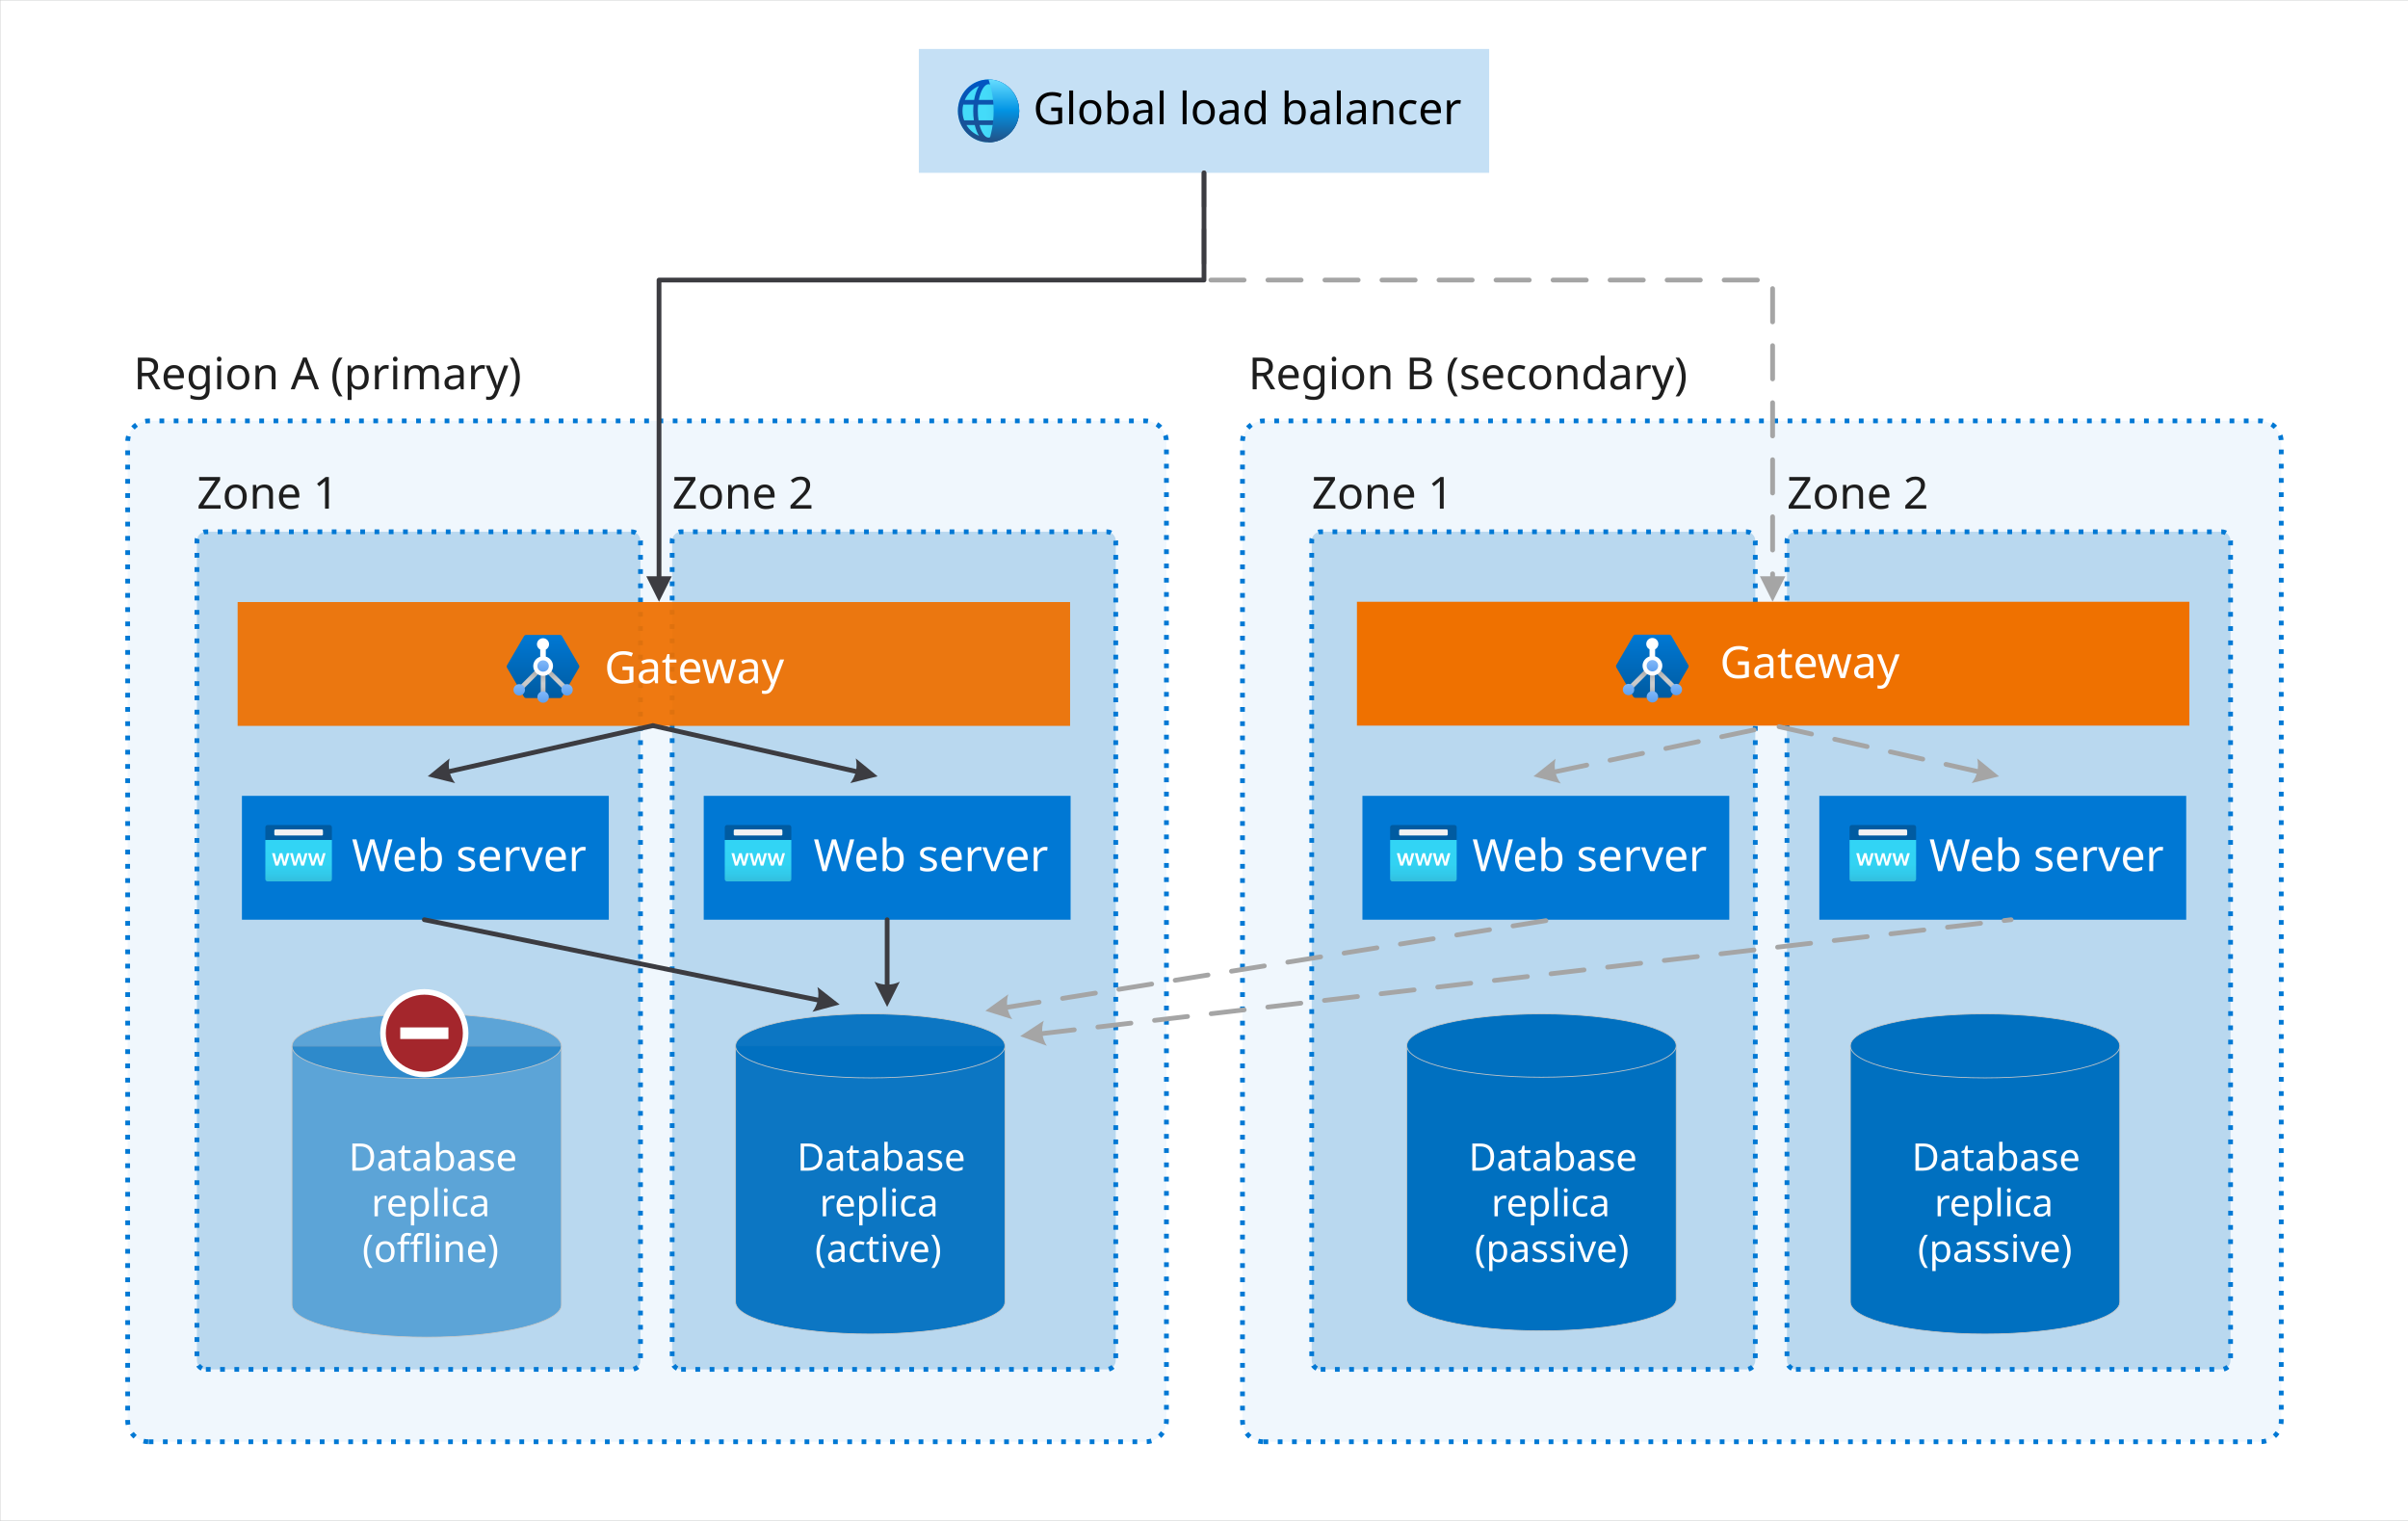
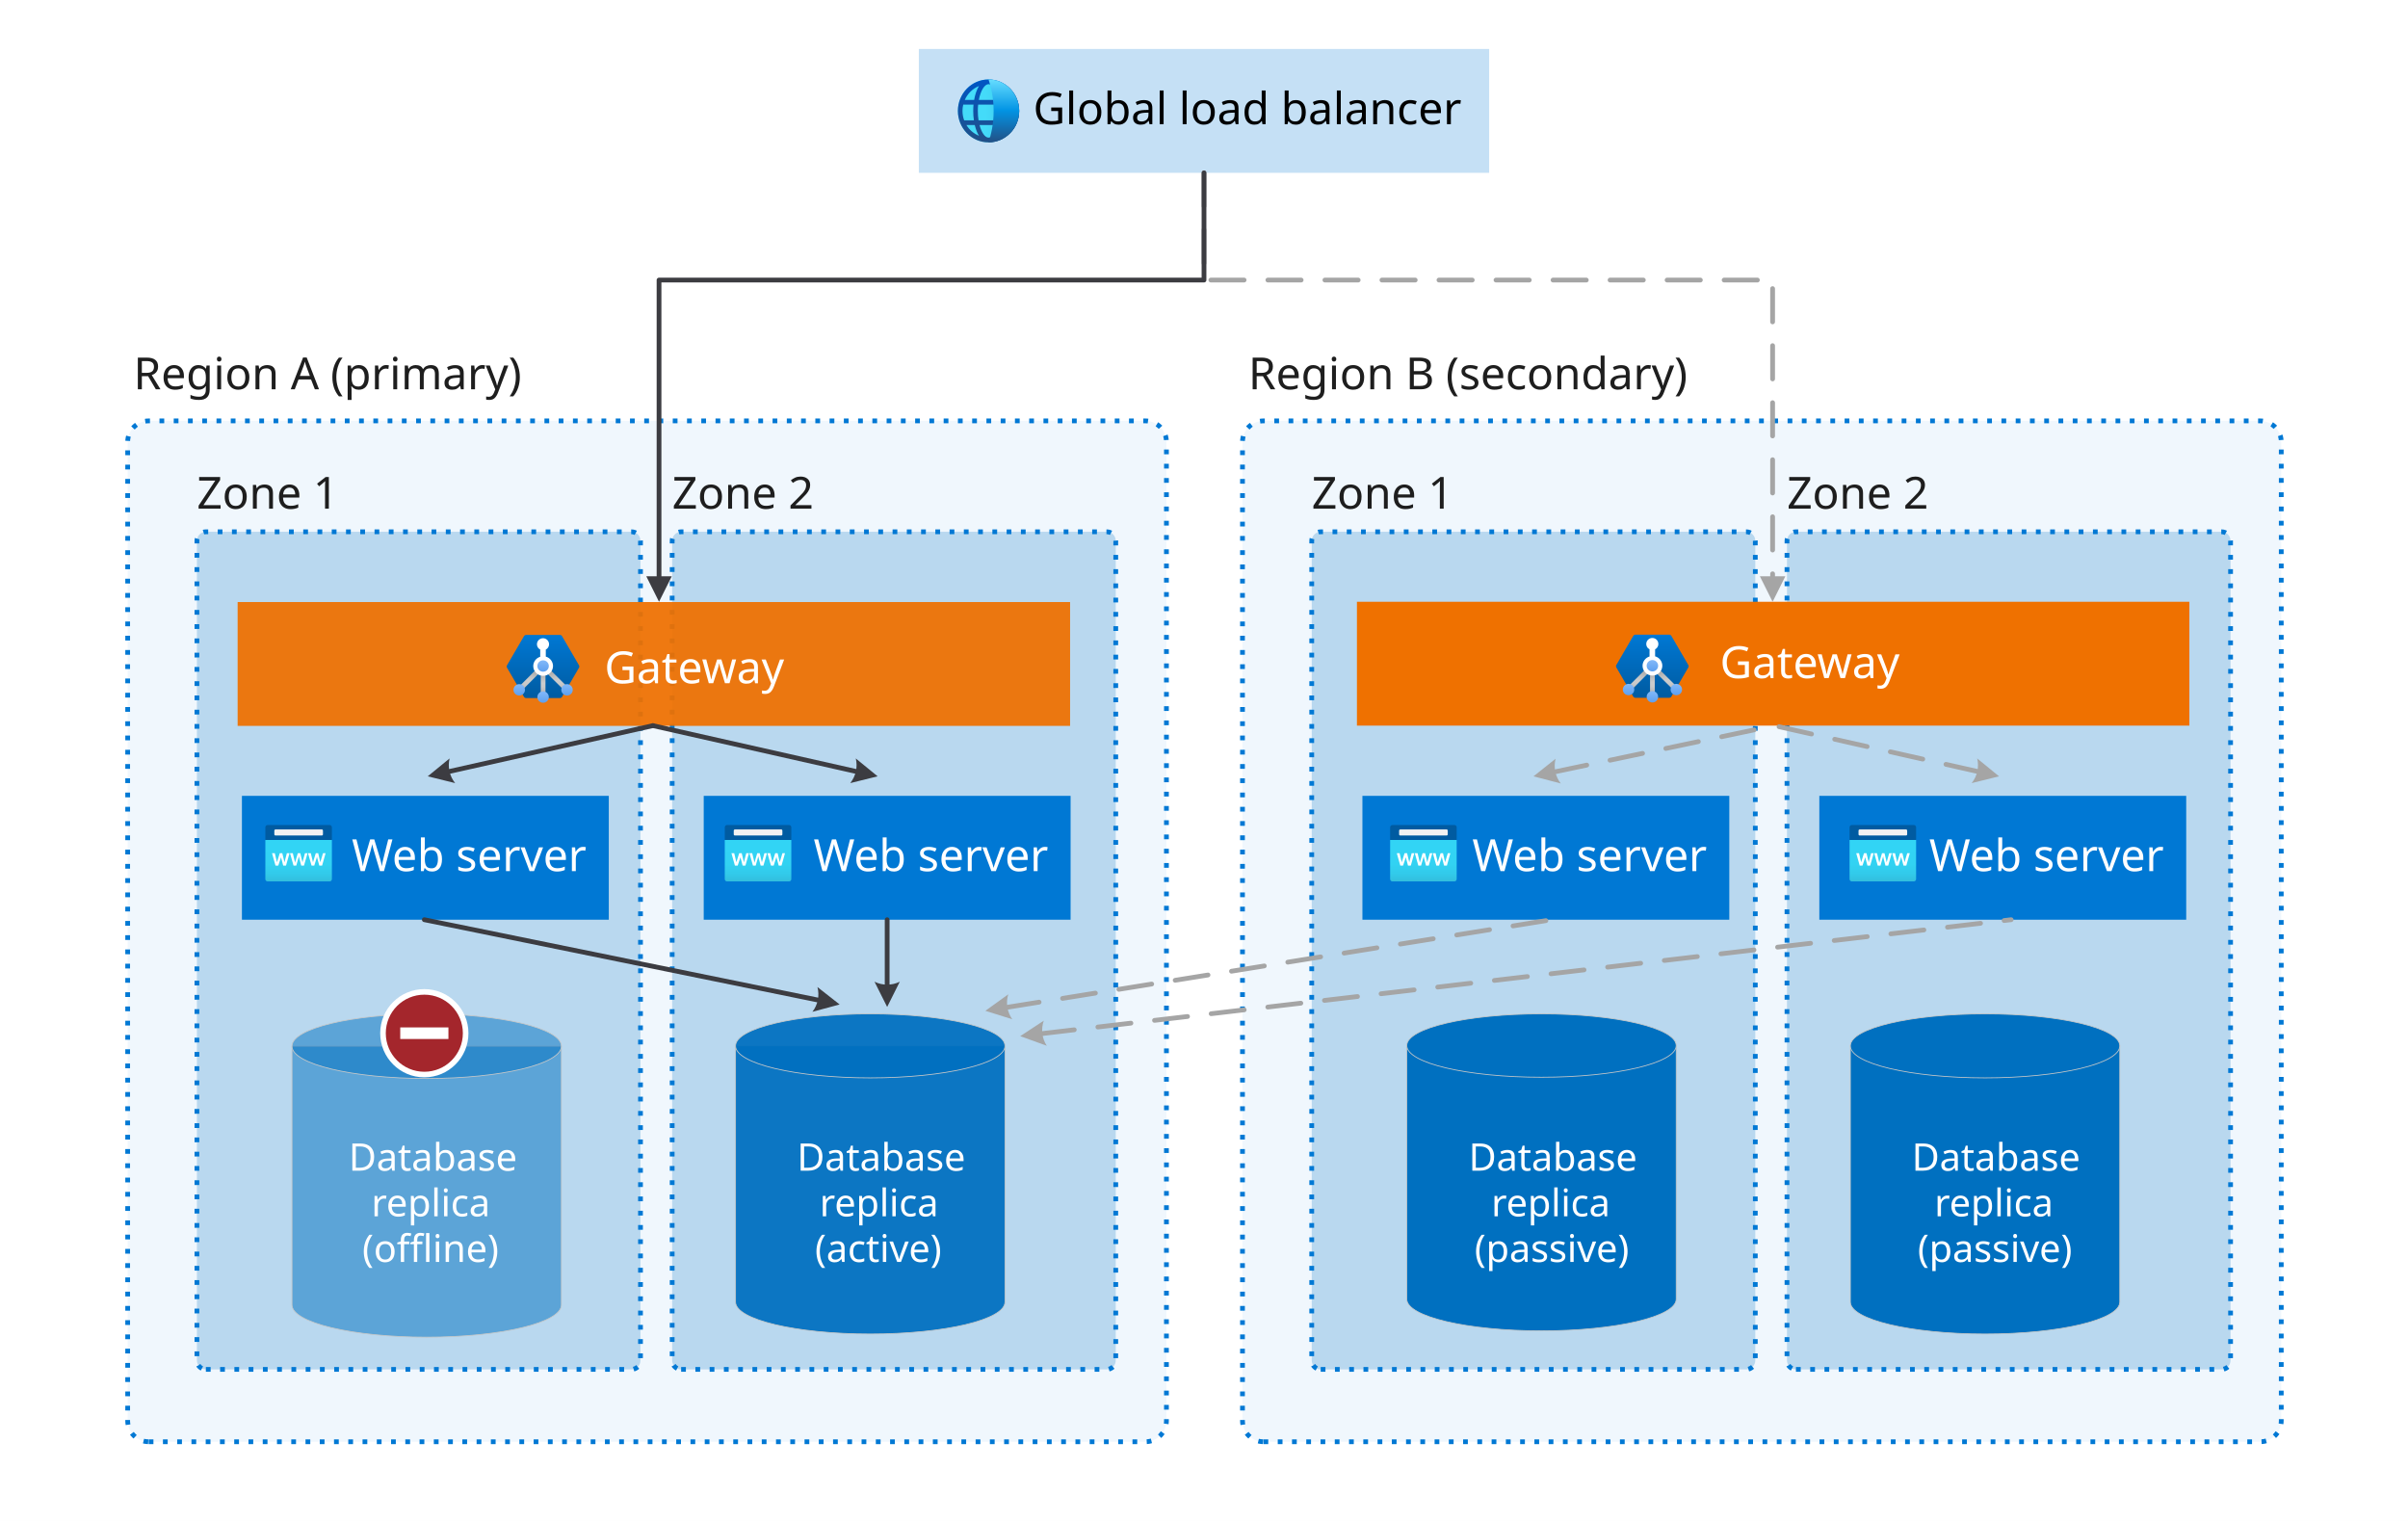
<svg xmlns="http://www.w3.org/2000/svg" xmlns:xlink="http://www.w3.org/1999/xlink" width="10.556in" height="6.667in" viewBox="0 0 760 480" xml:space="preserve" color-interpolation-filters="sRGB" class="st38">
  <style type="text/css">
	
- 		.st1 {fill:#ffffff;stroke:#c7c8c8;stroke-width:0.25}
+ 		.st1 {fill:#ffffff;stroke:none;stroke-width:0.25}
		.st2 {fill:#0078d4;fill-opacity:0.23;stroke:none;stroke-linecap:butt;stroke-width:0.561}
		.st3 {fill:#000000;font-family:Segoe UI;font-size:1.167em}
		.st4 {fill:none;stroke:none;stroke-linecap:butt;stroke-width:0.75}
		.st5 {fill:#1e1e1e;font-family:Segoe UI;font-size:1.167em}
		.st6 {fill:#f0f7fd;stroke:#0078d4;stroke-dasharray:1.5,3;stroke-linecap:butt;stroke-width:1.5}
		.st7 {fill:#0070c0;fill-opacity:0.23;stroke:#0078d4;stroke-dasharray:1.5,3;stroke-linecap:butt;stroke-width:1.5}
		.st8 {fill:#0070c0;fill-opacity:0.5;stroke:#c7c8c8;stroke-width:0.25}
		.st9 {fill:none;stroke:none;stroke-width:0.25}
		.st10 {fill:#ffffff;font-family:Segoe UI;font-size:1em}
		.st11 {font-size:1em}
		.st12 {fill:#0070c0;fill-opacity:0.93;stroke:#c7c8c8;stroke-width:0.25}
		.st13 {fill:#ef7100;stroke:none;stroke-linecap:butt;stroke-width:0.561}
		.st14 {fill:#ffffff;font-family:Segoe UI;font-size:1.167em}
		.st15 {fill:#0070c0;stroke:#c7c8c8;stroke-width:0.25}
		.st16 {fill:url(#grad0-83)}
		.st17 {stroke:none;stroke-linecap:butt;stroke-width:0.75;visibility:hidden}
		.st18 {fill:url(#grad0-88)}
		.st19 {fill:url(#grad0-93)}
		.st20 {fill:url(#grad0-99)}
		.st21 {stroke:none;stroke-linecap:butt;stroke-width:0.75}
		.st22 {fill:url(#grad4-104);stroke:none;stroke-linecap:butt;stroke-width:0.75}
		.st23 {fill:url(#grad0-108);stroke:none;stroke-linecap:butt;stroke-width:0.75}
		.st24 {fill:#ffffff;stroke:none;stroke-linecap:butt;stroke-width:0.75}
		.st25 {fill:#0078d4;stroke:none;stroke-linecap:butt;stroke-width:0.561}
		.st26 {fill:url(#grad0-127);stroke:none;stroke-linecap:butt;stroke-width:0.75}
		.st27 {fill:#005ba1;stroke:none;stroke-linecap:butt;stroke-width:0.75}
		.st28 {fill:#f2f2f2;stroke:none;stroke-linecap:butt;stroke-width:0.75}
		.st29 {fill:#ef7100;fill-opacity:0.93;stroke:none;stroke-linecap:butt;stroke-width:0.561}
		.st30 {fill:none;stroke:none;stroke-linecap:butt;stroke-width:0.561}
		.st31 {marker-start:url(#mrkr5-210);stroke:#3c3c41;stroke-linecap:round;stroke-linejoin:round;stroke-width:1.5}
		.st32 {fill:#3c3c41;fill-opacity:1;stroke:#3c3c41;stroke-opacity:1;stroke-width:0.373}
		.st33 {marker-start:url(#mrkr5-231);stroke:#a5a5a5;stroke-dasharray:10.5,7.5;stroke-linecap:round;stroke-linejoin:round;stroke-width:1.5}
		.st34 {fill:#a5a5a5;fill-opacity:1;stroke:#a5a5a5;stroke-opacity:1;stroke-width:0.373}
		.st35 {marker-end:url(#mrkr4-252);stroke:#a5a5a5;stroke-dasharray:10.5,7.5;stroke-linecap:round;stroke-linejoin:round;stroke-width:1.5}
		.st36 {marker-end:url(#mrkr4-258);stroke:#3c3c41;stroke-linecap:round;stroke-linejoin:round;stroke-width:1.5}
		.st37 {fill:#a4262c;stroke:none;stroke-linecap:butt;stroke-width:0.75}
		.st38 {fill:none;fill-rule:evenodd;font-size:12px;overflow:visible;stroke-linecap:square;stroke-miterlimit:3}
	
	</style>
  <defs id="Patterns_And_Gradients">
    <linearGradient id="grad0-83" x1="0" y1="0" x2="1" y2="0" gradientTransform="rotate(0 0.5 0.5)">
      <stop offset="0.445" stop-color="#44dbf9" stop-opacity="1" />
      <stop offset="0.545" stop-color="#43d7f6" stop-opacity="1" />
      <stop offset="0.62" stop-color="#40cded" stop-opacity="1" />
      <stop offset="0.695" stop-color="#3cbcdf" stop-opacity="1" />
      <stop offset="0.765" stop-color="#36a4cb" stop-opacity="1" />
      <stop offset="0.835" stop-color="#2e84b1" stop-opacity="1" />
      <stop offset="0.9" stop-color="#255f92" stop-opacity="1" />
      <stop offset="0.92" stop-color="#225086" stop-opacity="1" />
    </linearGradient>
    <linearGradient id="grad0-88" x1="0" y1="0" x2="1" y2="0" gradientTransform="rotate(-90 0.5 0.5)">
      <stop offset="0" stop-color="#225086" stop-opacity="1" />
      <stop offset="1" stop-color="#0055c5" stop-opacity="1" />
    </linearGradient>
    <linearGradient id="grad0-93" x1="0" y1="0" x2="1" y2="0" gradientTransform="rotate(-90 0.5 0.5)">
      <stop offset="0" stop-color="#225086" stop-opacity="1" />
      <stop offset="0.51" stop-color="#0294e4" stop-opacity="1" />
      <stop offset="1" stop-color="#66ddff" stop-opacity="1" />
    </linearGradient>
    <linearGradient id="grad0-99" x1="0" y1="0" x2="1" y2="0" gradientTransform="rotate(-90 0.5 0.5)">
      <stop offset="0" stop-color="#005ba1" stop-opacity="1" />
      <stop offset="1" stop-color="#0078d4" stop-opacity="1" />
    </linearGradient>
    <radialGradient id="grad4-104" cx="0.5" cy="0" r="1.1">
      <stop offset="0" stop-color="#808080" stop-opacity="1" />
      <stop offset="0.19" stop-color="#a1a1a1" stop-opacity="1" />
      <stop offset="0.4" stop-color="#c0c0c0" stop-opacity="1" />
      <stop offset="0.52" stop-color="#cccccc" stop-opacity="1" />
      <stop offset="0.63" stop-color="#c9c9c9" stop-opacity="1" />
      <stop offset="0.715" stop-color="#bfbfbf" stop-opacity="1" />
      <stop offset="0.785" stop-color="#afafaf" stop-opacity="1" />
      <stop offset="0.85" stop-color="#999999" stop-opacity="1" />
      <stop offset="0.91" stop-color="#808080" stop-opacity="1" />
    </radialGradient>
    <linearGradient id="grad0-108" x1="0" y1="0" x2="1" y2="0" gradientTransform="rotate(-90 0.5 0.5)">
      <stop offset="0" stop-color="#5ea0ef" stop-opacity="1" />
      <stop offset="1" stop-color="#83b9f9" stop-opacity="1" />
    </linearGradient>
    <linearGradient id="grad0-127" x1="0" y1="0" x2="1" y2="0" gradientTransform="rotate(-90 0.5 0.5)">
      <stop offset="0" stop-color="#32bedd" stop-opacity="1" />
      <stop offset="0.18" stop-color="#32caea" stop-opacity="1" />
      <stop offset="0.41" stop-color="#32d2f2" stop-opacity="1" />
      <stop offset="0.78" stop-color="#32d4f5" stop-opacity="1" />
    </linearGradient>
  </defs>
  <defs id="Markers">
    <g id="lend5">
      <path d="M 2 1 L 0 0 L 1.981 -0.993 C 1.672 -0.365 1.673 0.373 1.985 1 " style="stroke:none" />
    </g>
    <marker id="mrkr5-210" class="st32" refX="4.45" orient="auto" markerUnits="strokeWidth" overflow="visible">
      <use xlink:href="#lend5" transform="scale(2.68) " />
    </marker>
    <marker id="mrkr5-231" class="st34" refX="4.45" orient="auto" markerUnits="strokeWidth" overflow="visible">
      <use xlink:href="#lend5" transform="scale(2.68) " />
    </marker>
    <g id="lend4">
      <path d="M 2 1 L 0 0 L 2 -1 L 2 1 " style="stroke:none" />
    </g>
    <marker id="mrkr4-252" class="st34" refX="-5.36" orient="auto" markerUnits="strokeWidth" overflow="visible">
      <use xlink:href="#lend4" transform="scale(-2.68,-2.68) " />
    </marker>
    <marker id="mrkr4-258" class="st32" refX="-5.36" orient="auto" markerUnits="strokeWidth" overflow="visible">
      <use xlink:href="#lend4" transform="scale(-2.68,-2.68) " />
    </marker>
  </defs>
  <g>
    <g id="shape1019-1">
      <rect x="0" y="0" width="761" height="480" class="st1" />
    </g>
    <g id="shape1020-3" transform="translate(290,-425.457)">
      <rect x="0" y="440.914" width="180" height="39.086" class="st2" />
      <text x="36.08" y="464.66" class="st3">Global load balancer</text>
    </g>
    <g id="shape1021-6" transform="translate(42.1474,-352.684)">
      <rect x="0" y="462.684" width="156" height="17.316" class="st4" />
      <text x="0" y="475.54" class="st5">Region A (primary)</text>
    </g>
    <g id="shape1022-9" transform="translate(40.2948,-25)">
      <path d="M6.63 480 L321.22 480 A6.631 6.631 -180 0 0 327.85 473.37 L327.85 164.46 A6.631 6.631 -180 0 0 321.22        157.83 L6.63 157.83 A6.631 6.631 -180 0 0 0 164.46 L0 473.37 A6.631 6.631 -180 0 0 6.63 480 Z" class="st6" />
    </g>
    <g id="shape1023-11" transform="translate(62.1474,-47.832)">
      <path d="M2.83 480 L137.17 480 A2.832 2.832 -180 0 0 140 477.17 L140 218.5 A2.832 2.832 -180 0 0 137.17 215.66        L2.83 215.66 A2.832 2.832 -180 0 0 0 218.5 L0 477.17 A2.832 2.832 -180 0 0 2.83 480 Z" class="st7" />
    </g>
    <g id="shape1024-13" transform="translate(212.147,-47.832)">
      <path d="M2.83 480 L137.17 480 A2.832 2.832 -180 0 0 140 477.17 L140 218.5 A2.832 2.832 -180 0 0 137.17 215.66        L2.83 215.66 A2.832 2.832 -180 0 0 0 218.5 L0 477.17 A2.832 2.832 -180 0 0 2.83 480 Z" class="st7" />
    </g>
    <g id="shape1025-15" transform="translate(62.1474,-315)">
      <rect x="0" y="462.684" width="45" height="17.316" class="st4" />
      <text x="0" y="475.54" class="st5">Zone 1</text>
    </g>
    <g id="shape1026-18" transform="translate(212.147,-315)">
      <rect x="0" y="462.684" width="45" height="17.316" class="st4" />
      <text x="0" y="475.54" class="st5">Zone 2</text>
    </g>
    <g id="group1027-21" transform="translate(92.1474,-58)">
      <g id="shape1028-22">
        <path d="M0 469.8 A42.52 10.204 -180 1 0 85.04 469.8 L85.04 388.16 L0 388.16 L0 469.8 Z" class="st8" />
      </g>
      <g id="shape1027-24">
        <ellipse cx="42.52" cy="388.165" rx="42.52" ry="10.204" class="st8" />
      </g>
    </g>
    <g id="shape1029-26" transform="translate(102.834,-74.4167)">
      <rect x="0" y="429.333" width="63.667" height="50.667" class="st9" />
      <text x="7.22" y="443.87" class="st10">Database <tspan x="14.35" dy="1.2em" class="st11">replica </tspan>
        <tspan x="11.5" dy="1.2em" class="st11">(offline)</tspan>
      </text>
    </g>
    <g id="group1030-31" transform="translate(232.147,-59)">
      <g id="shape1031-32">
        <path d="M0 469.9 A42.52 10.104 -180 1 0 85.04 469.9 L85.04 389.06 L0 389.06 L0 469.9 Z" class="st12" />
      </g>
      <g id="shape1030-34">
        <ellipse cx="42.52" cy="389.065" rx="42.52" ry="10.104" class="st12" />
      </g>
    </g>
    <g id="shape1032-36" transform="translate(238.971,-74.4167)">
      <rect x="0" y="429.333" width="74.353" height="50.667" class="st9" />
      <text x="12.57" y="443.87" class="st10">Database <tspan x="19.7" dy="1.2em" class="st11">replica</tspan>
        <tspan x="18.23" dy="1.2em" class="st11">(active)</tspan>
      </text>
    </g>
    <g id="shape1033-41" transform="translate(392.147,-25)">
      <path d="M6.63 480 L321.22 480 A6.631 6.631 -180 0 0 327.85 473.37 L327.85 164.46 A6.631 6.631 -180 0 0 321.22        157.83 L6.63 157.83 A6.631 6.631 -180 0 0 0 164.46 L0 473.37 A6.631 6.631 -180 0 0 6.63 480 Z" class="st6" />
    </g>
    <g id="shape1034-43" transform="translate(414,-47.832)">
      <path d="M2.83 480 L137.17 480 A2.832 2.832 -180 0 0 140 477.17 L140 218.5 A2.832 2.832 -180 0 0 137.17 215.66        L2.83 215.66 A2.832 2.832 -180 0 0 0 218.5 L0 477.17 A2.832 2.832 -180 0 0 2.83 480 Z" class="st7" />
    </g>
    <g id="shape1035-45" transform="translate(564,-47.832)">
      <path d="M2.83 480 L137.17 480 A2.832 2.832 -180 0 0 140 477.17 L140 218.5 A2.832 2.832 -180 0 0 137.17 215.66        L2.83 215.66 A2.832 2.832 -180 0 0 0 218.5 L0 477.17 A2.832 2.832 -180 0 0 2.83 480 Z" class="st7" />
    </g>
    <g id="shape1036-47" transform="translate(414,-315)">
      <rect x="0" y="462.684" width="45" height="17.316" class="st4" />
      <text x="0" y="475.54" class="st5">Zone 1</text>
    </g>
    <g id="shape1037-50" transform="translate(564,-315)">
      <rect x="0" y="462.684" width="45" height="17.316" class="st4" />
      <text x="0" y="475.54" class="st5">Zone 2</text>
    </g>
    <g id="shape1038-53" transform="translate(428.267,-251)">
      <rect x="0" y="440.914" width="262.733" height="39.086" class="st13" />
      <text x="114.55" y="465.01" class="st14">Gateway</text>
    </g>
    <g id="group1039-56" transform="translate(444,-60)">
      <g id="shape1040-57">
        <path d="M0 470 A42.52 10.004 -180 1 0 85.04 470 L85.04 389.96 L0 389.96 L0 470 Z" class="st15" />
      </g>
      <g id="shape1039-59">
        <ellipse cx="42.52" cy="389.965" rx="42.52" ry="10.004" class="st15" />
      </g>
    </g>
    <g id="shape1041-61" transform="translate(451.545,-74.4167)">
      <rect x="0" y="429.333" width="73.206" height="50.667" class="st9" />
      <text x="11.99" y="443.87" class="st10">Database <tspan x="19.12" dy="1.2em" class="st11">replica </tspan>
        <tspan x="13.84" dy="1.2em" class="st11">(passive)</tspan>
      </text>
    </g>
    <g id="group1042-66" transform="translate(584,-59)">
      <g id="shape1043-67">
        <path d="M0 469.9 A42.52 10.104 -180 1 0 85.04 469.9 L85.04 389.06 L0 389.06 L0 469.9 Z" class="st15" />
      </g>
      <g id="shape1042-69">
        <ellipse cx="42.52" cy="389.065" rx="42.52" ry="10.104" class="st15" />
      </g>
    </g>
    <g id="shape1044-71" transform="translate(590.823,-74.4167)">
      <rect x="0" y="429.333" width="74.353" height="50.667" class="st9" />
      <text x="12.57" y="443.87" class="st10">Database <tspan x="19.7" dy="1.2em" class="st11">replica </tspan>
        <tspan x="14.42" dy="1.2em" class="st11">(passive)</tspan>
      </text>
    </g>
    <g id="shape1045-76" transform="translate(394,-352.684)">
      <rect x="0" y="462.684" width="156" height="17.316" class="st4" />
      <text x="0" y="475.54" class="st5">Region B (secondary)</text>
    </g>
    <g id="group1046-79" transform="translate(302.325,-435.075)">
      <g id="shape1047-80">
        <ellipse cx="9.675" cy="470.075" rx="9.675" ry="9.925" class="st16" />
        <ellipse cx="9.675" cy="470.075" rx="9.675" ry="9.925" class="st17" />
      </g>
      <g id="shape1048-85">
        <path d="M9.67 460.15 C15.02 460.15 19.35 464.59 19.35 470.07 C19.35 475.56 15.02 480 9.67 480 C4.33 480 0 475.56         0 470.07 C0 464.59 4.33 460.15 9.67 460.15 ZM12.52 474.54 L6.83 474.54 C7.46 476.94 8.56 478.51 9.68         478.51 C10.79 478.51 11.89 476.94 12.52 474.54 L12.52 474.54 ZM5.33 474.54 L2.7 474.54 C3.62 476.06         5.01 477.26 6.66 477.92 C6.15 477.11 5.73 476.09 5.43 474.93 L5.33 474.54 ZM16.65 474.54 L14.02 474.54         C13.71 475.86 13.25 477.02 12.69 477.92 C14.24 477.3 15.55 476.21 16.48 474.82 L16.65 474.54 L16.65         474.54 ZM4.93 468.09 L1.68 468.09 L1.68 468.11 C1.53 468.74 1.45 469.4 1.45 470.08 C1.45 471.12 1.64         472.13 1.98 473.05 L5.05 473.05 C4.91 472.11 4.84 471.11 4.84 470.08 C4.84 469.4 4.87 468.73 4.93 468.09         L4.93 468.09 ZM12.96 468.09 L6.39 468.09 C6.32 468.73 6.29 469.39 6.29 470.07 C6.29 471.13 6.37 472.13         6.52 473.05 L12.83 473.05 C12.98 472.13 13.06 471.13 13.06 470.07 C13.06 469.39 13.03 468.73 12.96 468.09         ZM17.67 468.09 L14.42 468.09 C14.48 468.73 14.51 469.4 14.51 470.08 C14.51 471.11 14.44 472.11 14.3         473.05 L17.37 473.05 C17.71 472.13 17.9 471.12 17.9 470.08 C17.9 469.39 17.82 468.73 17.67 468.09 L17.67         468.09 ZM6.66 462.22 L6.63 462.23 C4.65 463.04 3.05 464.62 2.18 466.6 L5.13 466.6 C5.43 464.86 5.96         463.35 6.66 462.22 L6.66 462.22 ZM9.67 461.64 L9.56 461.64 C8.34 461.76 7.16 463.75 6.61 466.6 L12.74         466.6 C12.19 463.75 11.02 461.77 9.8 461.64 L9.67 461.64 L9.67 461.64 ZM12.69 462.22 L12.8 462.4 C13.44         463.5 13.94 464.95 14.22 466.6 L17.17 466.6 C16.34 464.71 14.83 463.18 12.98 462.35 L12.69 462.23 L12.69         462.22 Z" class="st18" />
      </g>
      <g id="shape1049-90" transform="translate(9.675,5.68434E-14)">
        <path d="M0 460.15 C0.74 462.38 1.61 465.81 1.61 470.07 C1.61 474.34 0.74 477.77 0 480 C5.31 480 9.67 475.52 9.67         470.07 C9.67 464.59 5.34 460.15 0 460.15 Z" class="st19" />
      </g>
    </g>
    <g id="group1050-95" transform="translate(510,-258.3)">
      <g id="shape1051-96" transform="translate(0,-1.49255)">
        <path d="M22.96 470.05 C22.96 469.92 22.93 469.79 22.86 469.67 L17.51 460.48 C17.37 460.24 17.12 460.09 16.84 460.09         L6.15 460.09 C5.88 460.1 5.62 460.24 5.48 460.48 L0.14 469.66 C0 469.9 0 470.19 0.14 470.43 L5.48 479.61         C5.62 479.85 5.87 480 6.15 480 L16.84 480 C17.12 480 17.37 479.85 17.51 479.61 L22.86 470.43 C22.92         470.31 22.96 470.18 22.96 470.05 L22.96 470.05 Z" class="st20" />
        <path d="M22.96 470.05 C22.96 469.92 22.93 469.79 22.86 469.67 L17.51 460.48 C17.37 460.24 17.12 460.09 16.84 460.09         L6.15 460.09 C5.88 460.1 5.62 460.24 5.48 460.48 L0.14 469.66 C0 469.9 0 470.19 0.14 470.43 L5.48 479.61         C5.62 479.85 5.87 480 6.15 480 L16.84 480 C17.12 480 17.37 479.85 17.51 479.61 L22.86 470.43 C22.92         470.31 22.96 470.18 22.96 470.05" class="st21" />
      </g>
      <g id="shape1052-101" transform="translate(3.45669,-1.79587)">
        <path d="M16.15 477.19 L8.82 469.91 L8.82 469.84 L8.74 469.84 L8.6 469.7 L8.46 469.84 L7.71 469.84 L7.51 469.64 L0         477.19 L1.07 478.24 L7.32 471.95 L7.32 480 L8.82 480 L8.82 472.02 L15.09 478.24 L16.15 477.19 Z" class="st22" />
      </g>
      <g id="shape1053-105" transform="translate(9.71287,1.13687E-13)">
        <ellipse cx="1.81" cy="478.204" rx="1.81" ry="1.796" class="st23" />
      </g>
      <g id="shape1054-109" transform="translate(8.4061,-8.48771)">
        <path d="M0.01 476.88 C0 478.59 1.39 479.98 3.11 479.99 C4.83 480 6.23 478.62 6.25 476.92 C6.25 475.52 5.32 474.29         3.97 473.92 L3.97 471.7 C4.9 471.22 5.27 470.08 4.79 469.15 C4.3 468.22 3.15 467.85 2.21 468.34 C1.27         468.82 0.91 469.96 1.39 470.89 C1.57 471.24 1.86 471.52 2.21 471.7 L2.21 473.97 C0.92 474.36 0.03 475.53         0.01 476.88 Z" class="st24" />
      </g>
      <g id="shape1055-111" transform="translate(9.71287,-9.80333)">
        <ellipse cx="1.81" cy="478.204" rx="1.81" ry="1.796" class="st23" />
      </g>
      <g id="shape1056-114" transform="translate(2.18049,-2.28369)">
        <ellipse cx="1.81" cy="478.204" rx="1.81" ry="1.796" class="st23" />
      </g>
      <g id="shape1057-117" transform="translate(17.2669,-2.28369)">
        <ellipse cx="1.81" cy="478.204" rx="1.81" ry="1.796" class="st23" />
      </g>
    </g>
    <g id="shape1058-120" transform="translate(222.104,-189.75)">
      <rect x="0" y="440.914" width="115.793" height="39.086" class="st25" />
      <text x="34.66" y="464.66" class="st14">Web server</text>
    </g>
    <g id="group1059-123" transform="translate(228.75,-201.836)">
      <g id="shape1060-124">
        <path d="M0 466.91 L21 466.91 L21 479.26 a0.704 0.742 0 0 1 -0.704 0.742 L0.7 480 a0.704 0.742         0 0 1 -0.704 -0.742 L0 466.91 Z" class="st26" />
      </g>
      <g id="shape1061-128" transform="translate(0,-13.0863)">
        <path d="M0.7 475.29 L20.3 475.29 a0.704 0.742 0 0 1 0.704 0.742 L21 480 L0 480 L0 476.02 a0.704 0.742         0 0 1 0.704 -0.729 Z" class="st27" />
      </g>
      <g id="shape1062-130" transform="translate(2.82882,-14.4926)">
        <path d="M-0 479.64 a0.346 0.365 -180 0 0 0.346 0.365 L15.01 480 a0.346 0.365 -180 0 0 0.346 -0.365         L15.35 478.46 a0.346 0.365 -180 0 0 -0.346 -0.365 L0.35 478.1 a0.346 0.365 -180 0 0         -0.346 0.365 L0 479.64 Z" class="st28" />
      </g>
      <g id="shape1063-132" transform="translate(2.1,-5.00015)">
        <path d="M5.53 476.09 L4.42 480 L3.53 480 L2.85 477.4 A1.359 1.432 0 0 1 2.85 477.04 A1.235 1.302 0 0 1 2.85         477.38 L1.98 480 L1.1 480 L0 476.09 L0.88 476.09 L1.56 478.95 A1.766 1.862 0 0 1 1.56 479.28 A1.631         1.719 0 0 1 1.56 478.95 L2.45 476.09 L3.25 476.09 L3.93 478.96 A1.964 2.07 0 0 1 3.93 479.3 A1.865         1.966 0 0 1 3.93 478.96 L4.69 476.09 L5.53 476.09 ZM11.22 476.09 L10.1 480 L9.22 480 L8.54 477.4 A1.359         1.432 0 0 1 8.54 477.04 A2.285 2.409 0 0 1 8.4 477.4 L7.66 480 L6.79 480 L5.68 476.09 L6.56 476.09         L7.25 478.95 A1.927 2.031 0 0 1 7.25 479.28 C7.25 479.18 7.25 479.06 7.31 478.95 L8.14 476.09 L8.93         476.09 L9.61 478.96 A1.964 2.07 0 0 1 9.61 479.3 A1.865 1.966 0 0 1 9.61 478.96 L10.41 476.09         L11.22 476.09 ZM16.91 476.09 L15.81 480 L14.92 480 L14.22 477.4 A2.384 2.513 0 0 1 14.22 477.04         A1.235 1.302 0 0 1 14.16 477.38 L13.34 480 L12.48 480 L11.36 476.09 L12.25 476.09 L12.93 478.95         A1.766 1.862 0 0 1 12.93 479.28 A1.569 1.654 0 0 1 12.93 478.95 L13.82 476.09 L14.58 476.09         L15.24 478.96 A1.964 2.07 0 0 1 15.24 479.3 A2.051 2.162 0 0 1 15.24 478.96 L16.1 476.09 L16.91         476.09 Z" class="st24" />
      </g>
    </g>
    <g id="group1064-134" transform="translate(76.3547,-189.75)">
      <g id="shape1065-135">
        <rect x="0" y="440.914" width="115.793" height="39.086" class="st25" />
        <text x="34.66" y="464.66" class="st14">Web server</text>
      </g>
      <g id="group1066-138" transform="translate(7.39529,-12.0856)">
        <g id="shape1067-139">
          <path d="M0 466.91 L21 466.91 L21 479.26 a0.704 0.742 0 0 1 -0.704 0.742 L0.7 480 a0.704 0.742          0 0 1 -0.704 -0.742 L0 466.91 Z" class="st26" />
        </g>
        <g id="shape1068-142" transform="translate(0,-13.0863)">
          <path d="M0.7 475.29 L20.3 475.29 a0.704 0.742 0 0 1 0.704 0.742 L21 480 L0 480 L0 476.02 a0.704          0.742 0 0 1 0.704 -0.729 Z" class="st27" />
        </g>
        <g id="shape1069-144" transform="translate(2.82882,-14.4926)">
          <path d="M-0 479.64 a0.346 0.365 -180 0 0 0.346 0.365 L15.01 480 a0.346 0.365 -180 0 0 0.346          -0.365 L15.35 478.46 a0.346 0.365 -180 0 0 -0.346 -0.365 L0.35 478.1 a0.346 0.365          -180 0 0 -0.346 0.365 L0 479.64 Z" class="st28" />
        </g>
        <g id="shape1070-146" transform="translate(2.1,-5.00015)">
          <path d="M5.53 476.09 L4.42 480 L3.53 480 L2.85 477.4 A1.359 1.432 0 0 1 2.85 477.04 A1.235 1.302 0 0          1 2.85 477.38 L1.98 480 L1.1 480 L0 476.09 L0.88 476.09 L1.56 478.95 A1.766 1.862 0 0 1 1.56          479.28 A1.631 1.719 0 0 1 1.56 478.95 L2.45 476.09 L3.25 476.09 L3.93 478.96 A1.964 2.07          0 0 1 3.93 479.3 A1.865 1.966 0 0 1 3.93 478.96 L4.69 476.09 L5.53 476.09 ZM11.22 476.09 L10.1          480 L9.22 480 L8.54 477.4 A1.359 1.432 0 0 1 8.54 477.04 A2.285 2.409 0 0 1 8.4 477.4 L7.66          480 L6.79 480 L5.68 476.09 L6.56 476.09 L7.25 478.95 A1.927 2.031 0 0 1 7.25 479.28 C7.25 479.18          7.25 479.06 7.31 478.95 L8.14 476.09 L8.93 476.09 L9.61 478.96 A1.964 2.07 0 0 1 9.61 479.3          A1.865 1.966 0 0 1 9.61 478.96 L10.41 476.09 L11.22 476.09 ZM16.91 476.09 L15.81 480 L14.92 480          L14.22 477.4 A2.384 2.513 0 0 1 14.22 477.04 A1.235 1.302 0 0 1 14.16 477.38 L13.34 480          L12.48 480 L11.36 476.09 L12.25 476.09 L12.93 478.95 A1.766 1.862 0 0 1 12.93 479.28 A1.569          1.654 0 0 1 12.93 478.95 L13.82 476.09 L14.58 476.09 L15.24 478.96 A1.964 2.07 0 0 1 15.24          479.3 A2.051 2.162 0 0 1 15.24 478.96 L16.1 476.09 L16.91 476.09 Z" class="st24" />
        </g>
      </g>
    </g>
    <g id="group1071-148" transform="translate(430,-189.75)">
      <g id="shape1072-149">
        <rect x="0" y="440.914" width="115.793" height="39.086" class="st25" />
        <text x="34.66" y="464.66" class="st14">Web server</text>
      </g>
      <g id="group1073-152" transform="translate(8.74999,-12.0856)">
        <g id="shape1074-153">
          <path d="M0 466.91 L21 466.91 L21 479.26 a0.704 0.742 0 0 1 -0.704 0.742 L0.7 480 a0.704 0.742          0 0 1 -0.704 -0.742 L0 466.91 Z" class="st26" />
        </g>
        <g id="shape1075-156" transform="translate(0,-13.0863)">
          <path d="M0.7 475.29 L20.3 475.29 a0.704 0.742 0 0 1 0.704 0.742 L21 480 L0 480 L0 476.02 a0.704          0.742 0 0 1 0.704 -0.729 Z" class="st27" />
        </g>
        <g id="shape1076-158" transform="translate(2.82882,-14.4926)">
          <path d="M-0 479.64 a0.346 0.365 -180 0 0 0.346 0.365 L15.01 480 a0.346 0.365 -180 0 0 0.346          -0.365 L15.35 478.46 a0.346 0.365 -180 0 0 -0.346 -0.365 L0.35 478.1 a0.346 0.365          -180 0 0 -0.346 0.365 L0 479.64 Z" class="st28" />
        </g>
        <g id="shape1077-160" transform="translate(2.1,-5.00015)">
          <path d="M5.53 476.09 L4.42 480 L3.53 480 L2.85 477.4 A1.359 1.432 0 0 1 2.85 477.04 A1.235 1.302 0 0          1 2.85 477.38 L1.98 480 L1.1 480 L0 476.09 L0.88 476.09 L1.56 478.95 A1.766 1.862 0 0 1 1.56          479.28 A1.631 1.719 0 0 1 1.56 478.95 L2.45 476.09 L3.25 476.09 L3.93 478.96 A1.964 2.07          0 0 1 3.93 479.3 A1.865 1.966 0 0 1 3.93 478.96 L4.69 476.09 L5.53 476.09 ZM11.22 476.09 L10.1          480 L9.22 480 L8.54 477.4 A1.359 1.432 0 0 1 8.54 477.04 A2.285 2.409 0 0 1 8.4 477.4 L7.66          480 L6.79 480 L5.68 476.09 L6.56 476.09 L7.25 478.95 A1.927 2.031 0 0 1 7.25 479.28 C7.25 479.18          7.25 479.06 7.31 478.95 L8.14 476.09 L8.93 476.09 L9.61 478.96 A1.964 2.07 0 0 1 9.61 479.3          A1.865 1.966 0 0 1 9.61 478.96 L10.41 476.09 L11.22 476.09 ZM16.91 476.09 L15.81 480 L14.92 480          L14.22 477.4 A2.384 2.513 0 0 1 14.22 477.04 A1.235 1.302 0 0 1 14.16 477.38 L13.34 480          L12.48 480 L11.36 476.09 L12.25 476.09 L12.93 478.95 A1.766 1.862 0 0 1 12.93 479.28 A1.569          1.654 0 0 1 12.93 478.95 L13.82 476.09 L14.58 476.09 L15.24 478.96 A1.964 2.07 0 0 1 15.24          479.3 A2.051 2.162 0 0 1 15.24 478.96 L16.1 476.09 L16.91 476.09 Z" class="st24" />
        </g>
      </g>
    </g>
    <g id="group1078-162" transform="translate(574.207,-189.75)">
      <g id="shape1079-163">
        <rect x="0" y="440.914" width="115.793" height="39.086" class="st25" />
        <text x="34.66" y="464.66" class="st14">Web server</text>
      </g>
      <g id="group1080-166" transform="translate(9.54267,-12.0856)">
        <g id="shape1081-167">
          <path d="M0 466.91 L21 466.91 L21 479.26 a0.704 0.742 0 0 1 -0.704 0.742 L0.7 480 a0.704 0.742          0 0 1 -0.704 -0.742 L0 466.91 Z" class="st26" />
        </g>
        <g id="shape1082-170" transform="translate(0,-13.0863)">
          <path d="M0.7 475.29 L20.3 475.29 a0.704 0.742 0 0 1 0.704 0.742 L21 480 L0 480 L0 476.02 a0.704          0.742 0 0 1 0.704 -0.729 Z" class="st27" />
        </g>
        <g id="shape1083-172" transform="translate(2.82882,-14.4926)">
          <path d="M-0 479.64 a0.346 0.365 -180 0 0 0.346 0.365 L15.01 480 a0.346 0.365 -180 0 0 0.346          -0.365 L15.35 478.46 a0.346 0.365 -180 0 0 -0.346 -0.365 L0.35 478.1 a0.346 0.365          -180 0 0 -0.346 0.365 L0 479.64 Z" class="st28" />
        </g>
        <g id="shape1084-174" transform="translate(2.1,-5.00015)">
          <path d="M5.53 476.09 L4.42 480 L3.53 480 L2.85 477.4 A1.359 1.432 0 0 1 2.85 477.04 A1.235 1.302 0 0          1 2.85 477.38 L1.98 480 L1.1 480 L0 476.09 L0.88 476.09 L1.56 478.95 A1.766 1.862 0 0 1 1.56          479.28 A1.631 1.719 0 0 1 1.56 478.95 L2.45 476.09 L3.25 476.09 L3.93 478.96 A1.964 2.07          0 0 1 3.93 479.3 A1.865 1.966 0 0 1 3.93 478.96 L4.69 476.09 L5.53 476.09 ZM11.22 476.09 L10.1          480 L9.22 480 L8.54 477.4 A1.359 1.432 0 0 1 8.54 477.04 A2.285 2.409 0 0 1 8.4 477.4 L7.66          480 L6.79 480 L5.68 476.09 L6.56 476.09 L7.25 478.95 A1.927 2.031 0 0 1 7.25 479.28 C7.25 479.18          7.25 479.06 7.31 478.95 L8.14 476.09 L8.93 476.09 L9.61 478.96 A1.964 2.07 0 0 1 9.61 479.3          A1.865 1.966 0 0 1 9.61 478.96 L10.41 476.09 L11.22 476.09 ZM16.91 476.09 L15.81 480 L14.92 480          L14.22 477.4 A2.384 2.513 0 0 1 14.22 477.04 A1.235 1.302 0 0 1 14.16 477.38 L13.34 480          L12.48 480 L11.36 476.09 L12.25 476.09 L12.93 478.95 A1.766 1.862 0 0 1 12.93 479.28 A1.569          1.654 0 0 1 12.93 478.95 L13.82 476.09 L14.58 476.09 L15.24 478.96 A1.964 2.07 0 0 1 15.24          479.3 A2.051 2.162 0 0 1 15.24 478.96 L16.1 476.09 L16.91 476.09 Z" class="st24" />
        </g>
      </g>
    </g>
    <g id="group1085-176" transform="translate(75,-249.372)">
      <g id="shape1086-177" transform="translate(0,-1.54281)">
        <rect x="0" y="440.914" width="262.733" height="39.086" class="st29" />
      </g>
      <g id="group1087-179" transform="translate(84.8863,5.68434E-14)">
        <g id="group1088-180" transform="translate(0,-8.84281)">
          <g id="shape1089-181" transform="translate(0,-1.49255)">
            <path d="M22.96 470.05 C22.96 469.92 22.93 469.79 22.86 469.67 L17.51 460.48 C17.37 460.24 17.12 460.09 16.84           460.09 L6.15 460.09 C5.88 460.1 5.62 460.24 5.48 460.48 L0.14 469.66 C0 469.9 0 470.19 0.14           470.43 L5.48 479.61 C5.62 479.85 5.87 480 6.15 480 L16.84 480 C17.12 480 17.37 479.85 17.51           479.61 L22.86 470.43 C22.92 470.31 22.96 470.18 22.96 470.05 L22.96 470.05 Z" class="st20" />
            <path d="M22.96 470.05 C22.96 469.92 22.93 469.79 22.86 469.67 L17.51 460.48 C17.37 460.24 17.12 460.09 16.84           460.09 L6.15 460.09 C5.88 460.1 5.62 460.24 5.48 460.48 L0.14 469.66 C0 469.9 0 470.19 0.14           470.43 L5.48 479.61 C5.62 479.85 5.87 480 6.15 480 L16.84 480 C17.12 480 17.37 479.85 17.51           479.61 L22.86 470.43 C22.92 470.31 22.96 470.18 22.96 470.05" class="st21" />
          </g>
          <g id="shape1090-185" transform="translate(3.45669,-1.79587)">
            <path d="M16.15 477.19 L8.82 469.91 L8.82 469.84 L8.74 469.84 L8.6 469.7 L8.46 469.84 L7.71 469.84 L7.51           469.64 L0 477.19 L1.07 478.24 L7.32 471.95 L7.32 480 L8.82 480 L8.82 472.02 L15.09 478.24 L16.15           477.19 Z" class="st22" />
          </g>
          <g id="shape1091-188" transform="translate(9.71287,1.13687E-13)">
            <ellipse cx="1.81" cy="478.204" rx="1.81" ry="1.796" class="st23" />
          </g>
          <g id="shape1092-191" transform="translate(8.4061,-8.48771)">
            <path d="M0.01 476.88 C0 478.59 1.39 479.98 3.11 479.99 C4.83 480 6.23 478.62 6.25 476.92 C6.25 475.52 5.32           474.29 3.97 473.92 L3.97 471.7 C4.9 471.22 5.27 470.08 4.79 469.15 C4.3 468.22 3.15 467.85 2.21           468.34 C1.27 468.82 0.91 469.96 1.39 470.89 C1.57 471.24 1.86 471.52 2.21 471.7 L2.21 473.97           C0.92 474.36 0.03 475.53 0.01 476.88 Z" class="st24" />
          </g>
          <g id="shape1093-193" transform="translate(9.71287,-9.80333)">
            <ellipse cx="1.81" cy="478.204" rx="1.81" ry="1.796" class="st23" />
          </g>
          <g id="shape1094-196" transform="translate(2.18049,-2.28369)">
            <ellipse cx="1.81" cy="478.204" rx="1.81" ry="1.796" class="st23" />
          </g>
          <g id="shape1095-199" transform="translate(17.2669,-2.28369)">
            <ellipse cx="1.81" cy="478.204" rx="1.81" ry="1.796" class="st23" />
          </g>
        </g>
        <g id="shape1096-202" transform="translate(21.5938,5.68434E-14)">
          <rect x="0" y="440.914" width="71.366" height="39.086" class="st30" />
          <text x="9.28" y="465.01" class="st14">Gateway</text>
        </g>
      </g>
    </g>
    <g id="shape1097-205" transform="translate(171.372,713.234) rotate(-167.288)">
      <path d="M6.68 480 L7.03 480 L72.71 480" class="st31" />
    </g>
    <g id="shape1098-211" transform="translate(29.5819,-223.281) rotate(-12.6868)">
      <path d="M6.68 480 L7.03 480 L72.85 480" class="st31" />
    </g>
    <g id="shape1099-216" transform="translate(169.025,787.307) rotate(-168.466)">
      <path d="M6.67 480 L7.03 480 L133.78 480" class="st31" />
    </g>
    <g id="shape1100-221" transform="translate(-200,317.778) rotate(-90)">
      <path d="M6.67 480 L7.03 480 L27.53 480" class="st31" />
    </g>
    <g id="shape1101-226" transform="translate(234.777,-154.909) rotate(-9.13715)">
      <path d="M6.67 480 L7.03 480 L181.05 480" class="st33" />
    </g>
    <g id="shape1102-232" transform="translate(265.983,-149.72) rotate(-6.70186)">
      <path d="M6.67 480 L7.03 480 L314.9 480" class="st33" />
    </g>
    <g id="shape1103-237" transform="translate(385.115,-224.704) rotate(-11.8887)">
      <path d="M6.67 480 L7.03 480 L77.67 480" class="st33" />
    </g>
    <g id="shape1104-242" transform="translate(525.298,713.234) rotate(-167.288)">
      <path d="M6.67 480 L7.03 480 L72.71 480" class="st33" />
    </g>
    <g id="shape1105-247" transform="translate(380,-425.457)">
      <path d="M0 480 L0 513.84 L179.46 513.84 L179.46 607.33" class="st35" />
    </g>
    <g id="shape1106-253" transform="translate(380,-425.457)">
      <path d="M0 480 L0 513.84 L-172 513.84 L-172 607.33" class="st36" />
    </g>
    <g id="group1015-259" transform="translate(120,-140)">
      <g id="shape1016-260" transform="translate(0.880839,-0.880839)">
        <path d="M13.05 480 A13.046 13.046 0 1 1 26.09 466.95 A13.056 13.056 0 0 1 13.05 480 Z" class="st37" />
      </g>
      <g id="shape1017-262">
        <path d="M13.93 453.91 A12.163 12.163 0 1 1 1.76 466.07 A12.163 12.163 0 0 1 13.93 453.91 ZM13.93 452.15 A13.926         13.926 -180 1 0 27.85 466.07 A13.942 13.942 -180 0 0 13.93 452.15 Z" class="st24" />
      </g>
      <g id="shape1018-264" transform="translate(6.32428,-12.102)">
        <rect x="0" y="476.344" width="15.204" height="3.656" class="st24" />
      </g>
    </g>
  </g>
</svg>
